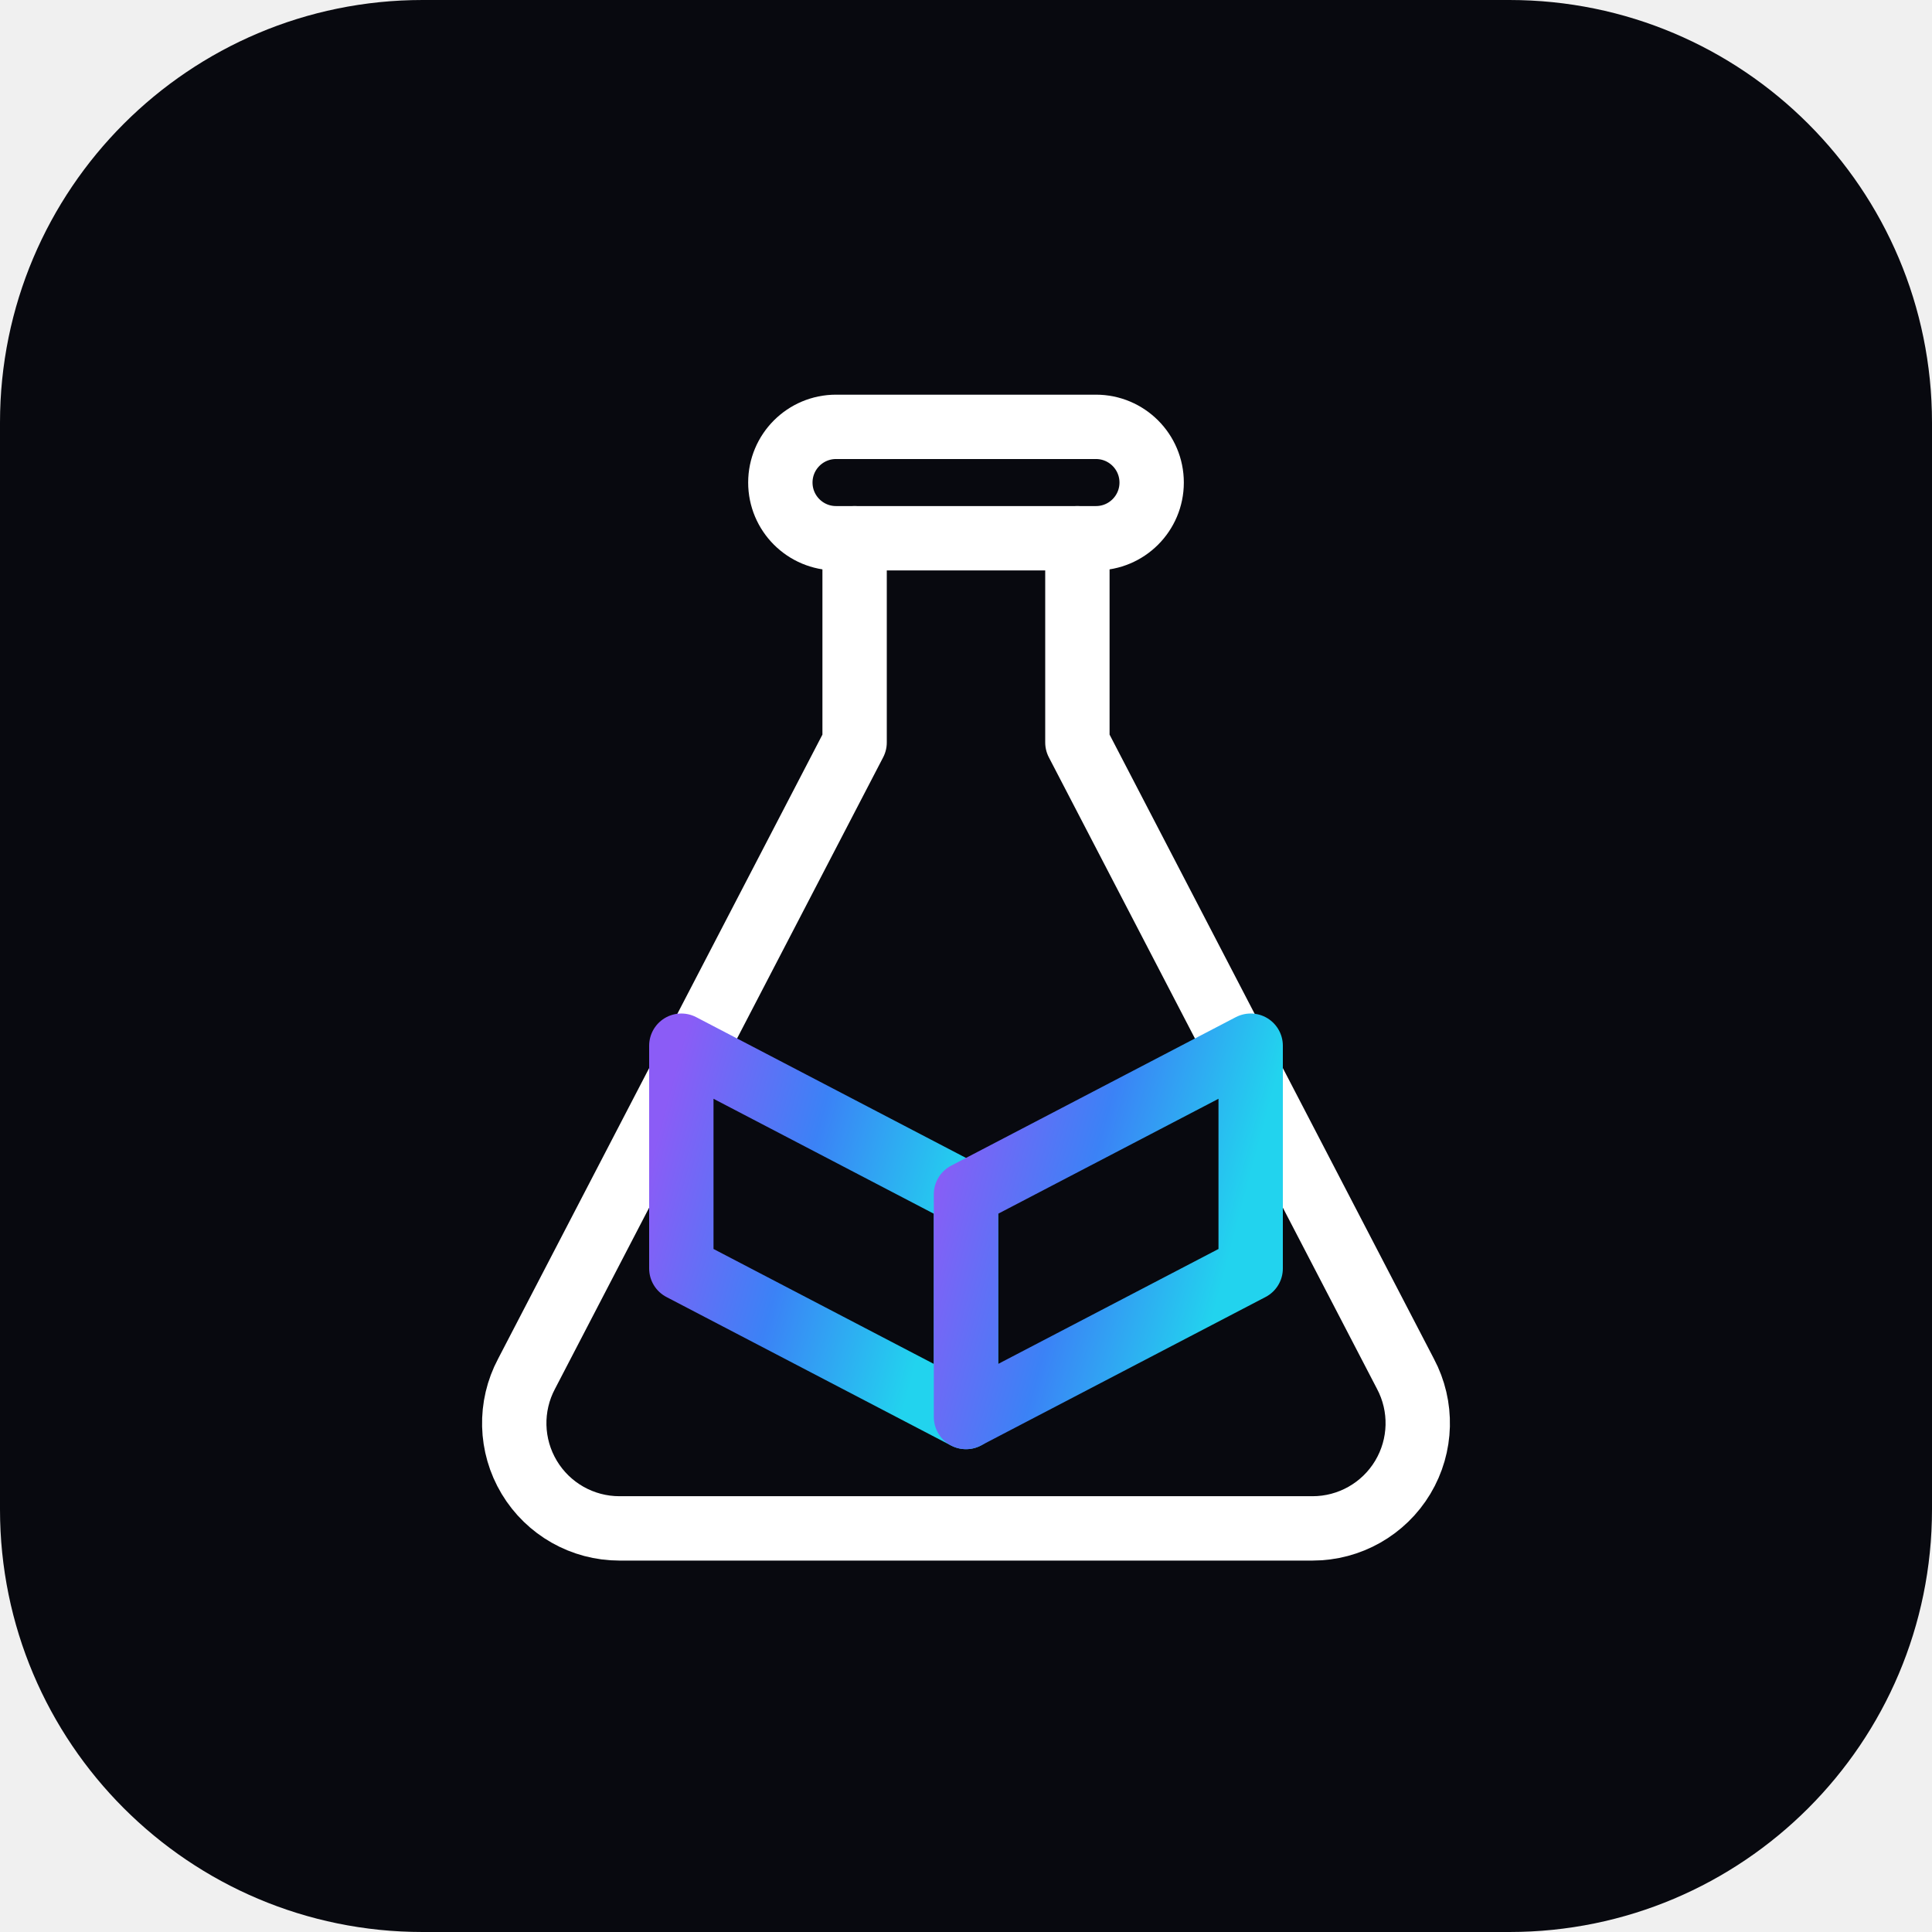
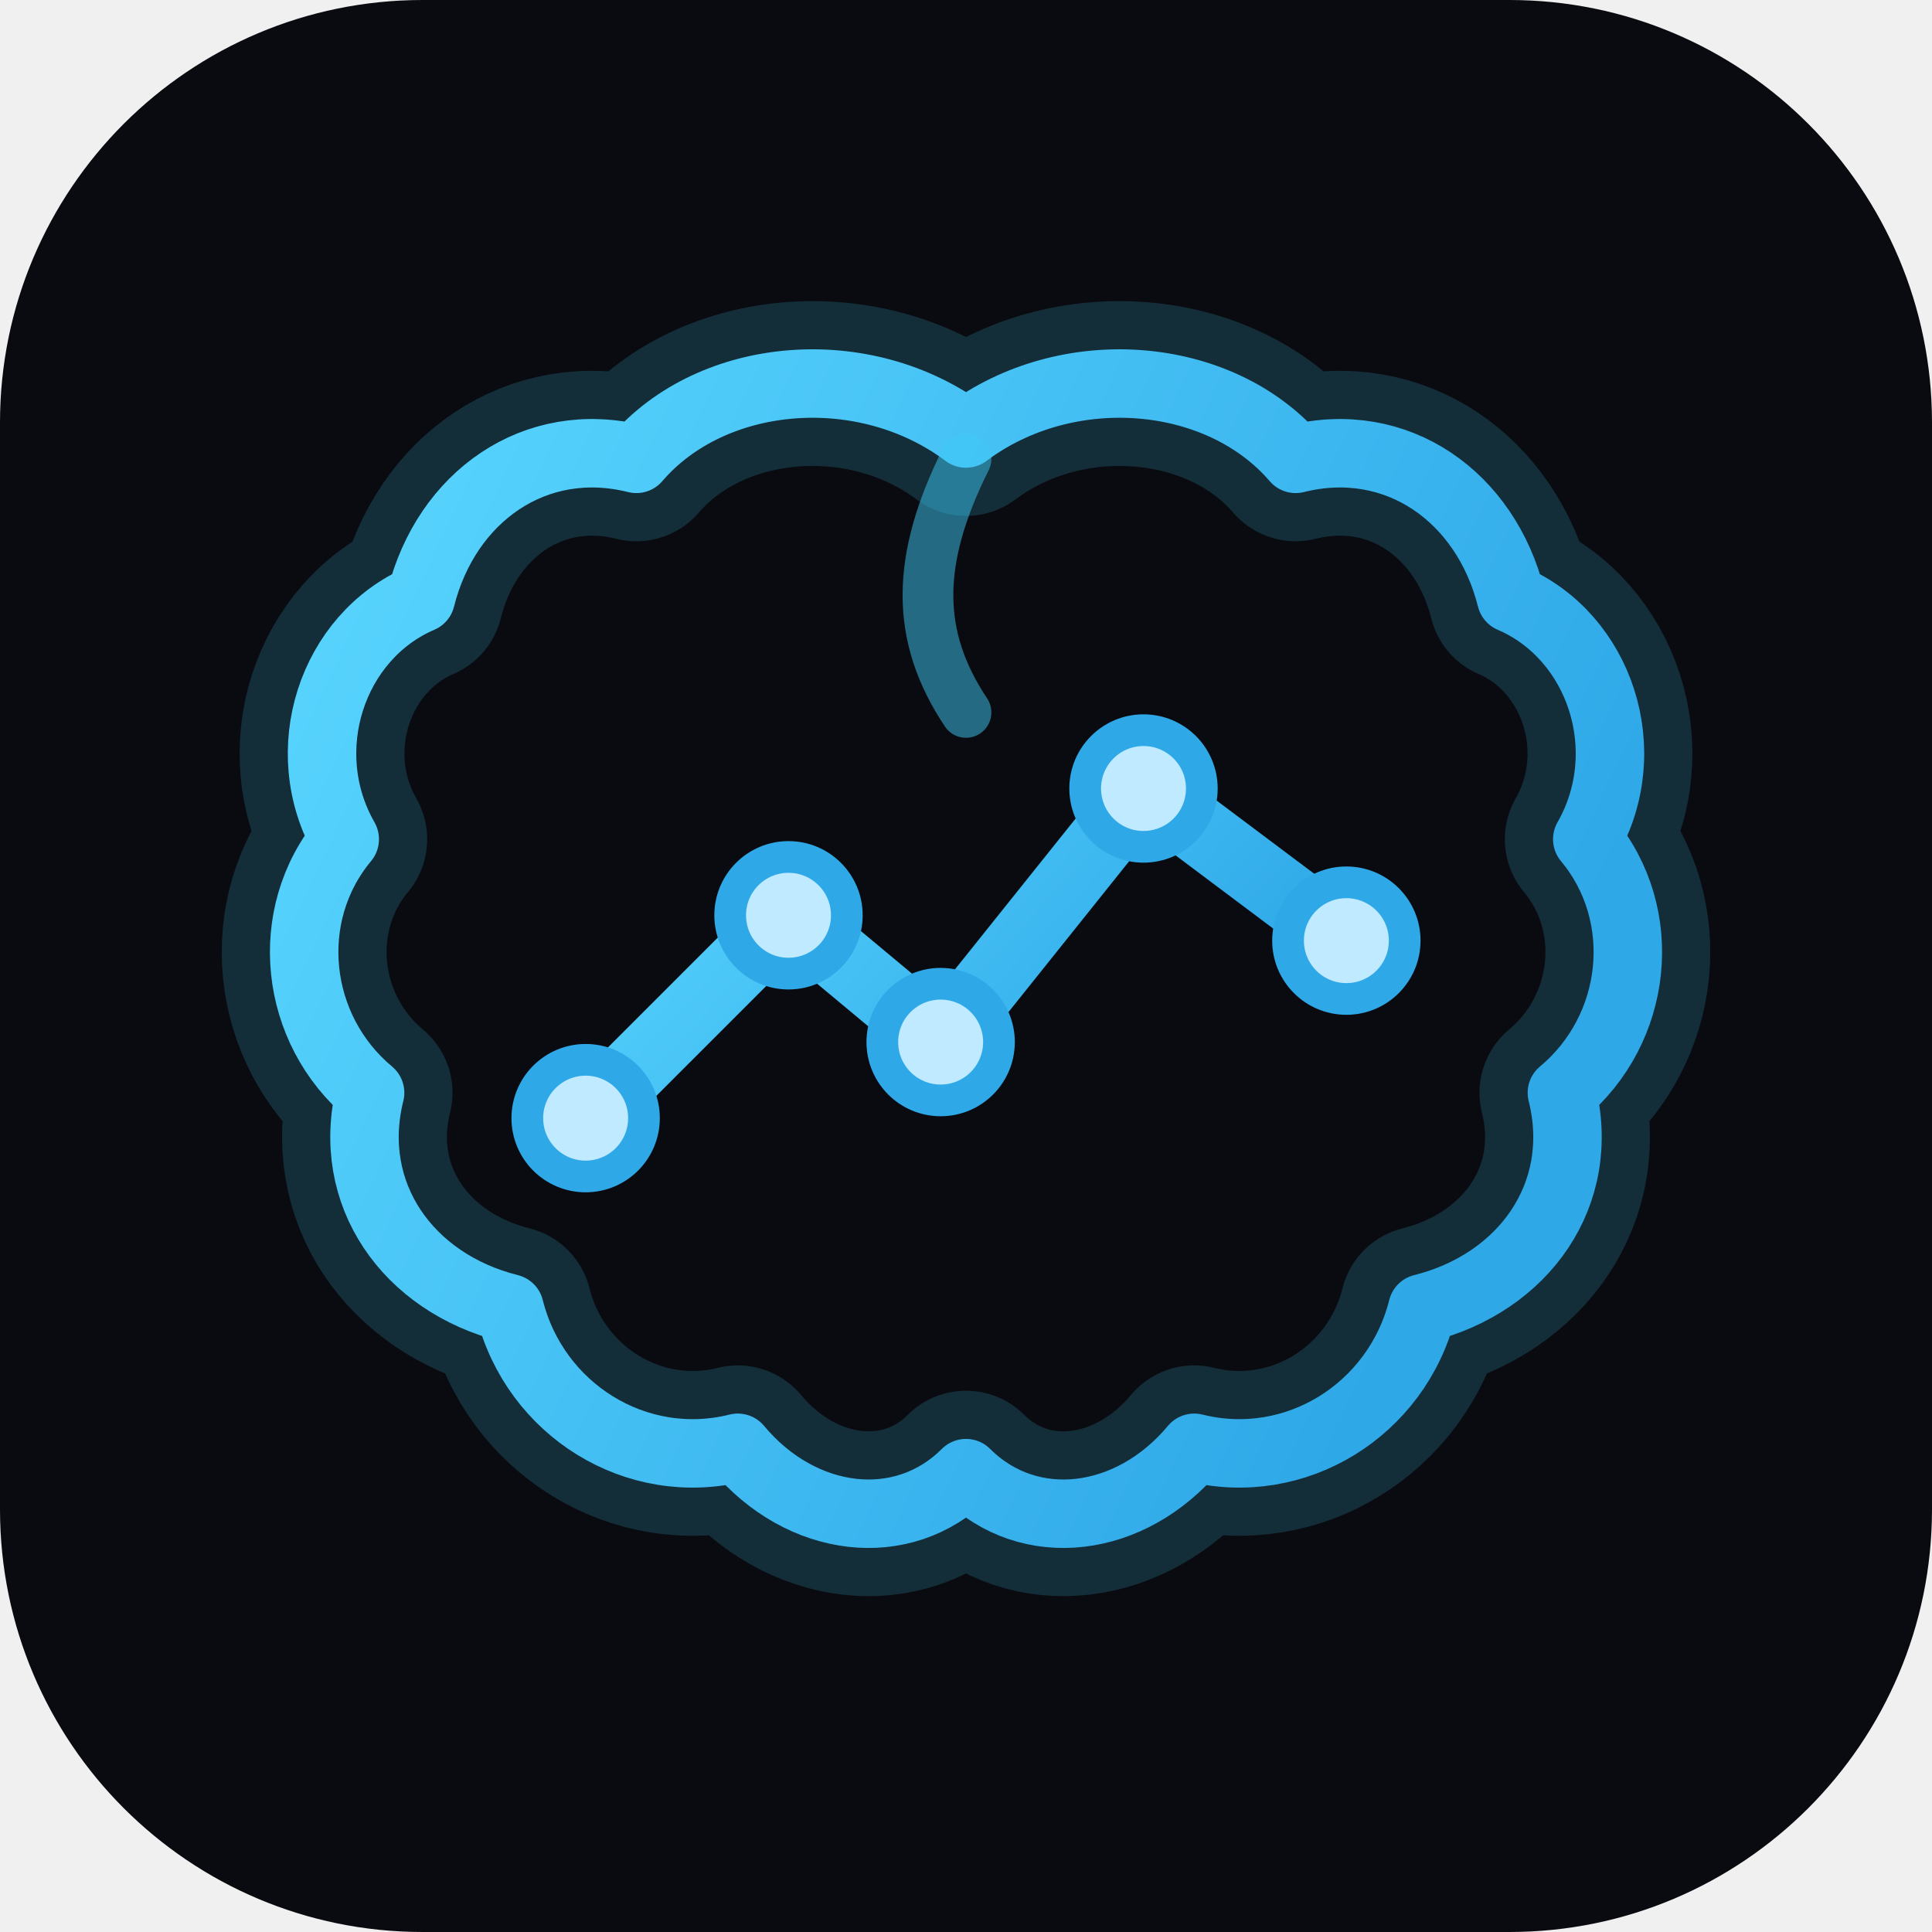
<svg xmlns="http://www.w3.org/2000/svg" viewBox="0 0 128 128">
-   <defs>
-     <linearGradient id="slg" x1="0" y1="0" x2="1" y2="0.35">
-       <stop offset="0" stop-color="#8b5cf6" />
-       <stop offset="0.5" stop-color="#3b82f6" />
-       <stop offset="1" stop-color="#22d3ee" />
-     </linearGradient>
-   </defs>
-   <rect width="128" height="128" rx="28" fill="#08090f" />
-   <g transform="translate(64 66) scale(0.82) translate(-64 -64)">
-     <g fill="none" stroke="#fff" stroke-width="5.2" stroke-linecap="round" stroke-linejoin="round">
-       <rect x="49" y="18" width="30" height="9" rx="4.5" />
-       <path d="M55 27v16.5L28.5 94.5A8.5 8.5 0 0 0 36 107h56a8.5 8.5 0 0 0 7.5-12.5L73 43.5V27" />
+   <rect width="128" height="128" rx="28" fill="#0a0b10" />
+   <g transform="translate(64 64) scale(0.84) translate(-64 -64)">
+     <defs>
+       <linearGradient id="mtg" x1="0" y1="0" x2="1" y2="0.4">
+         <stop offset="0" stop-color="#5ad7ff" />
+         <stop offset="1" stop-color="#2fa8e8" />
+       </linearGradient>
+     </defs>
+     <g fill="none" stroke-linecap="round" stroke-linejoin="round">
+       <path d="M64 22c-8-6-20-5-26 2-8-2-15 3-17 11-7 3-10 12-6 19-5 6-4 15 2 20-2 8 3 15 11 17 2 8 10 13 18 11 5 6 13 7 18 2 5 5 13 4 18-2 8 2 16-3 18-11 8-2 13-9 11-17 6-5 7-14 2-20 4-7 1-16-6-19-2-8-9-13-17-11-6-7-18-8-26-2z" stroke="#3ec9f5" stroke-width="13" opacity="0.18" />
+       <path d="M64 22c-8-6-20-5-26 2-8-2-15 3-17 11-7 3-10 12-6 19-5 6-4 15 2 20-2 8 3 15 11 17 2 8 10 13 18 11 5 6 13 7 18 2 5 5 13 4 18-2 8 2 16-3 18-11 8-2 13-9 11-17 6-5 7-14 2-20 4-7 1-16-6-19-2-8-9-13-17-11-6-7-18-8-26-2z" stroke="url(#mtg)" stroke-width="5.4" />
+       <path d="M64 24c-4 8-4 14 0 20" stroke="#3ec9f5" stroke-width="4" opacity="0.5" />
+       <path d="M34 76 50 60l12 10 16-20 16 12" stroke="url(#mtg)" stroke-width="5.4" />
    </g>
-     <g fill="none" stroke="url(#slg)" stroke-width="5.2" stroke-linecap="round" stroke-linejoin="round">
-       <path d="M64 80 41 68v18l23 12z" />
-       <path d="M64 80 87 68v18L64 98z" />
+     <g fill="#bfeaff" stroke="#2fa8e8" stroke-width="2.5">
+       <circle cx="34" cy="76" r="4.6" />
+       <circle cx="50" cy="60" r="4.6" />
+       <circle cx="62" cy="70" r="4.6" />
+       <circle cx="78" cy="50" r="4.6" />
+       <circle cx="94" cy="62" r="4.6" />
    </g>
  </g>
</svg>
